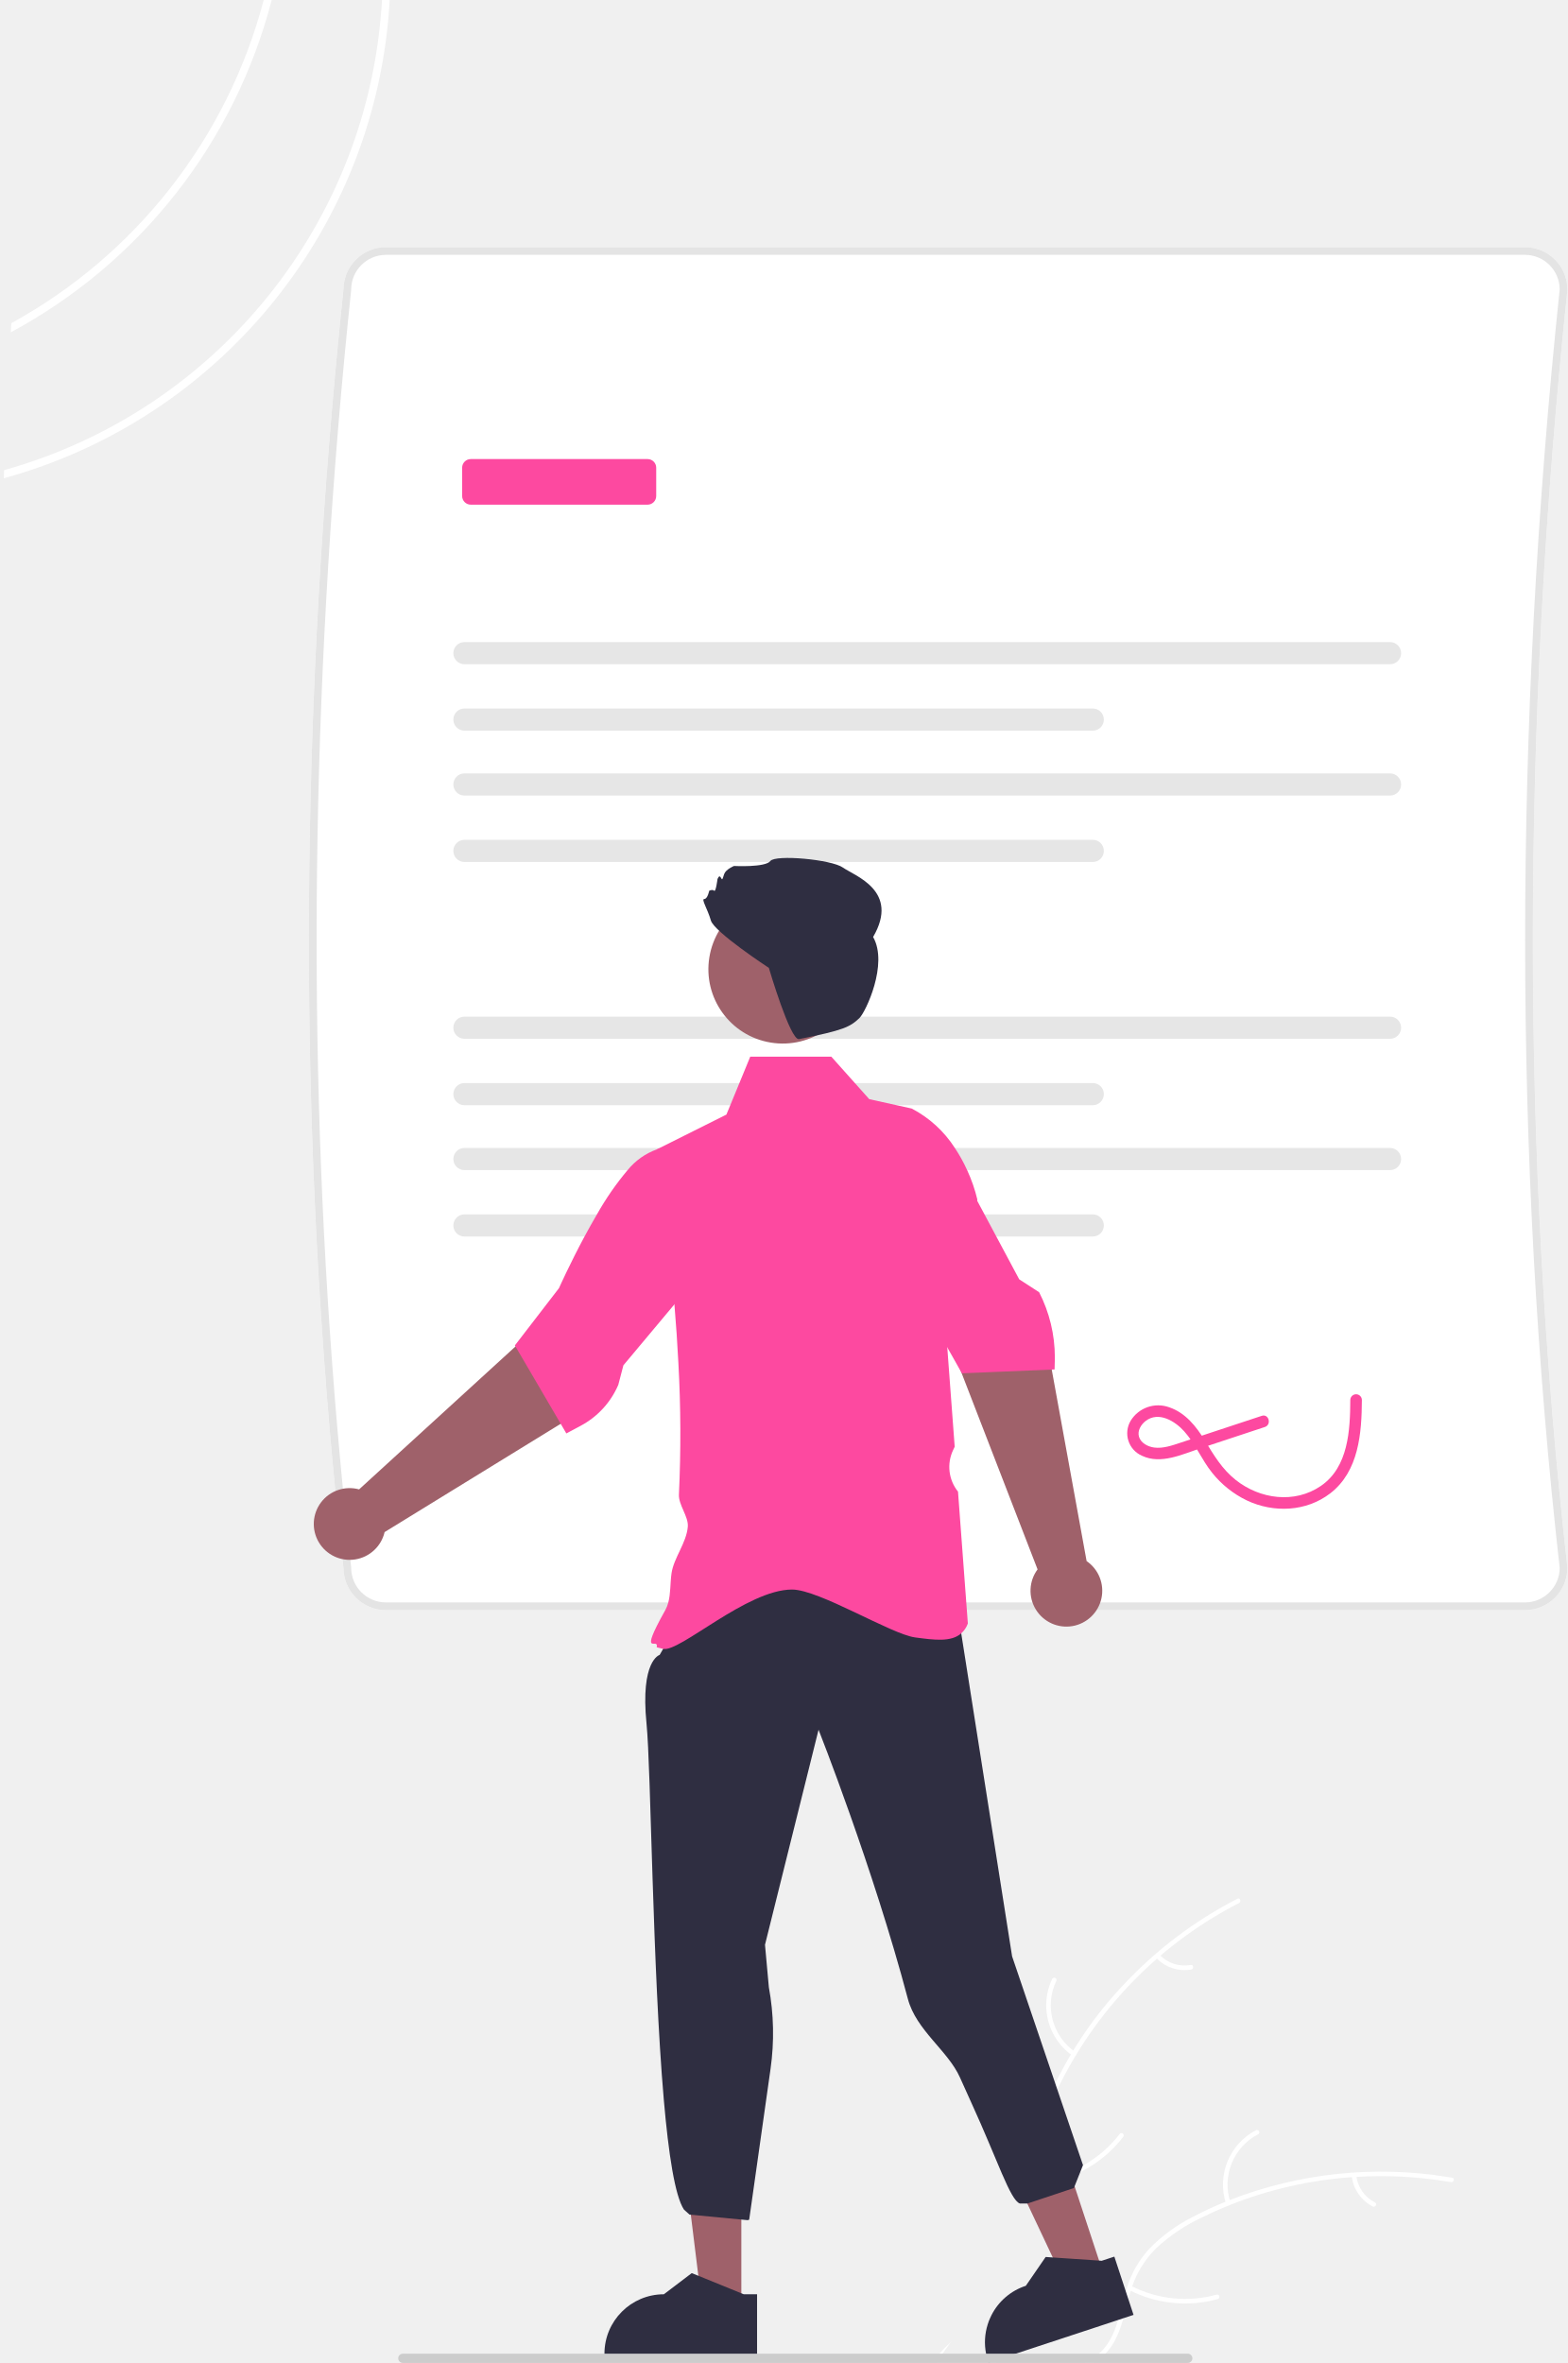
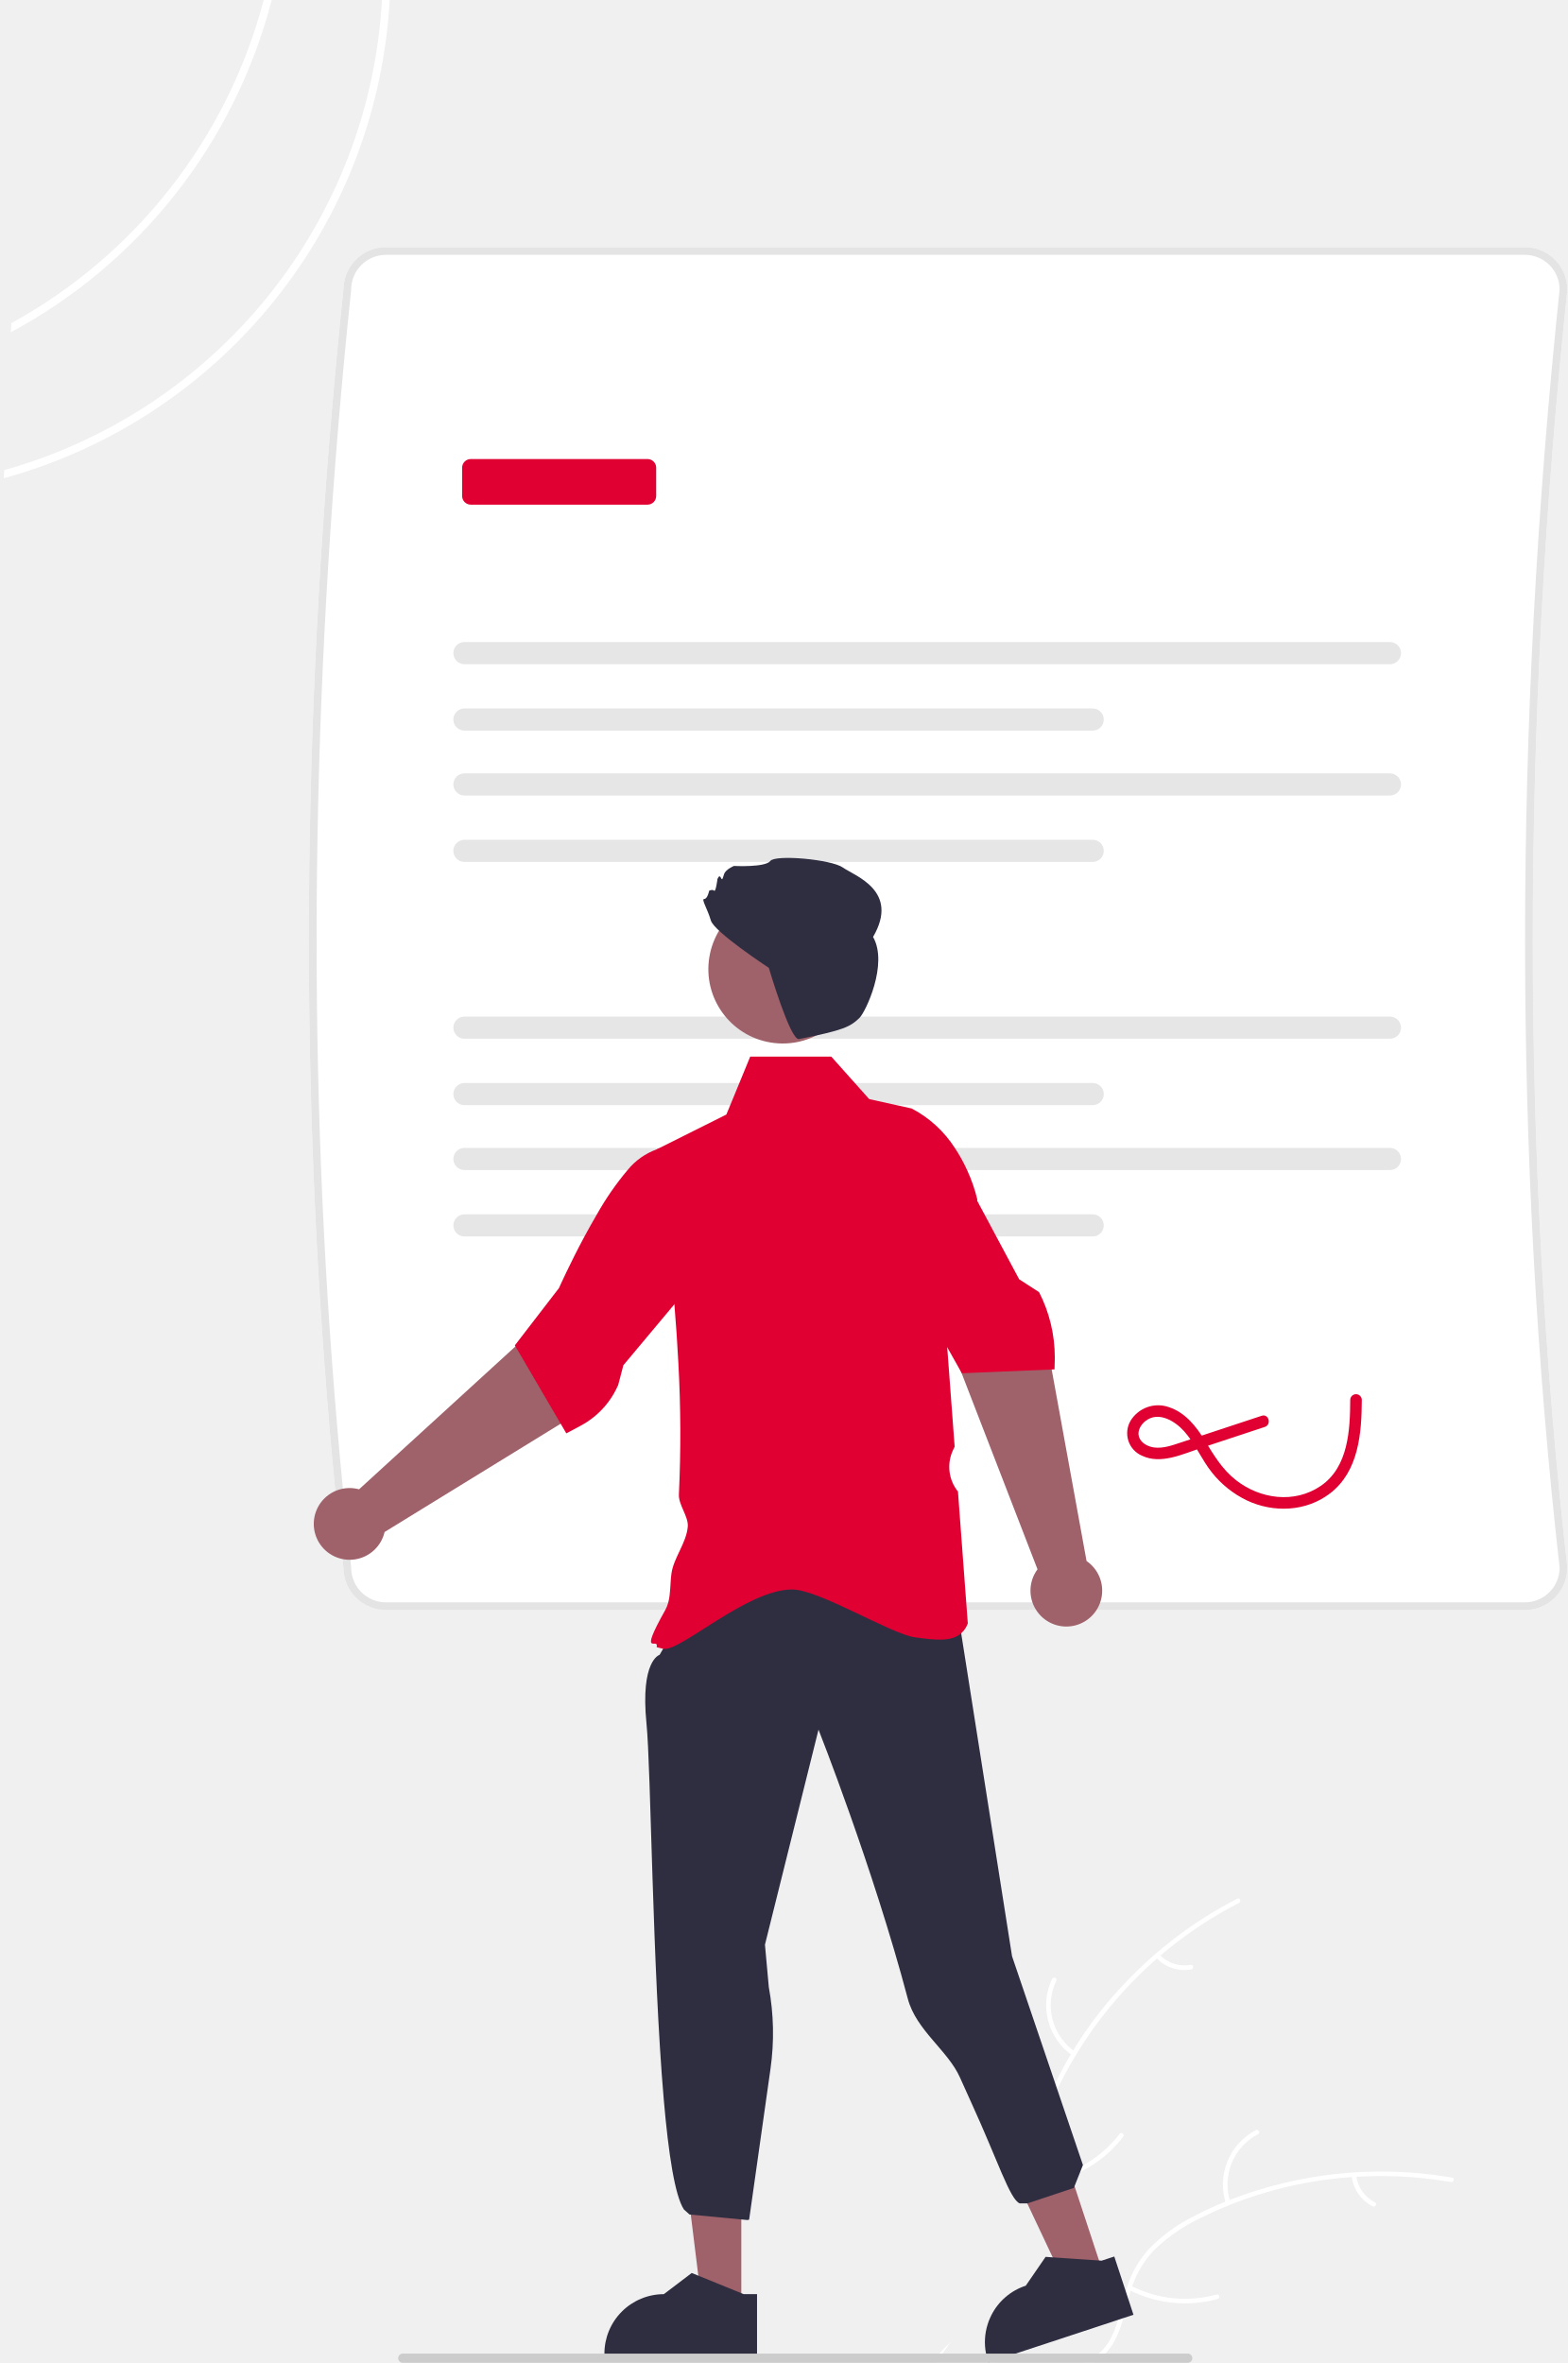
- <svg xmlns="http://www.w3.org/2000/svg" id="ea00927d-a4d8-4b5e-bf6e-70a21ba38eee" data-name="Layer 1" width="405.949" height="611.97" viewBox="0 0 405.949 611.97">
-   <path d="M717.73,647.62c-.31.35-.62.71-.92,1.07a117.723,117.723,0,0,0-11.32,15.54c-.27.42-.53.85-.77,1.27A124.618,124.618,0,0,0,688.83,708.54q-.87,5.16-1.31,10.38-.315,4.02-.38,8.05c-.16,11.28.84,23.83-6.43,32.45a22.689,22.689,0,0,1-6.98,5.48,29.179,29.179,0,0,1-6.32,2.39H644.74c-1.14-.17-2.28-.35-3.42-.53-.03,0-.06-.01-.09-.01l-.23.08-1.37.46-.06.02v-.02a.486.486,0,0,0-.01-.12,1.618,1.618,0,0,0-.01-.22v-.01c-.01-.2-.02-.39-.02-.59l-.03-.53s-.01-.01,0-.01c-.01-.3-.03-.6-.04-.91-1.05-26.1,1.51-53.07,13.83-76.05a84.971,84.971,0,0,1,16.12-21.21,1.2,1.2,0,0,1,.12-.11c12.81-12.22,29.37-20.21,46.85-19.94Q717.055,647.59,717.73,647.62Z" transform="translate(-396.8706 -155.34)" fill="#f0f0f0" />
-   <path d="M717.781,648.185A105.87,105.87,0,0,0,671.788,694.31,45.591,45.591,0,0,0,667.136,707.816a26.149,26.149,0,0,0,1.705,13.656c1.576,4.059,3.659,8.029,4.221,12.401a16.011,16.011,0,0,1-3.973,12.477c-3.638,4.289-8.601,7.015-13.547,9.513-5.491,2.773-11.239,5.566-15.052,10.579-.462.607-1.377-.145-.916-.751,6.633-8.722,18.316-10.624,26.272-17.715,3.712-3.309,6.45-7.757,6.141-12.88-.27-4.48-2.414-8.576-4.046-12.672a27.902,27.902,0,0,1-2.164-13.29,42.148,42.148,0,0,1,4.115-13.635,102.712,102.712,0,0,1,18.229-26.425A107.747,107.747,0,0,1,717.369,647.074c.677-.347,1.084.766.412,1.111Z" transform="translate(-396.8706 -155.34)" fill="#fff" />
-   <path d="M674.665,687.735a15.884,15.884,0,0,1-5.295-19.875c.33-.687,1.413-.207,1.083.481a14.708,14.708,0,0,0,4.963,18.477c.629.431-.126,1.345-.751.916Z" transform="translate(-396.8706 -155.34)" fill="#fff" />
-   <path d="M667.771,719.519A30.615,30.615,0,0,0,686.87,707.986c.464-.606,1.38.146.916.751a31.844,31.844,0,0,1-19.899,11.961c-.753.127-.866-1.053-.116-1.179Z" transform="translate(-396.8706 -155.34)" fill="#fff" />
-   <path d="M697.167,661.568a8.991,8.991,0,0,0,8.106,2.662c.751-.137.863,1.043.116,1.179a10.075,10.075,0,0,1-8.973-2.925.612.612,0,0,1-.082-.834.595.595,0,0,1,.834-.082Z" transform="translate(-396.8706 -155.34)" fill="#fff" />
-   <path d="M772.94,719.98c-.46.1-.92.2-1.39.31h-.01a119.08,119.08,0,0,0-18.38,5.58c-.46.18-.92.36-1.38.55h-.01a124.764,124.764,0,0,0-38.44,24.68c-.04.04-.08.07-.12.11a.607.607,0,0,1-.08.08l-.05.05a121.675,121.675,0,0,0-12.31,13.56c0,.01-.01.02-.02.03-.6.78-1.21,1.56-1.81,2.36H639.63l-.06.02v-.02h-.25c0-.01.01-.02.02-.03,0-.01.01-.01.01-.02.07-.1.14-.2.2-.29v-.01a.277.277,0,0,1,.06-.08c.06-.1.13-.18.18-.27.4-.56.79-1.13,1.19-1.69.65-.93,1.31-1.86,1.98-2.78a.01.01,0,0,1,.01-.01v-.01c.01-.01.01-.02.02-.03l.02-.02c8.25-11.42,17.53-22.26,28.16-31.34.32-.28.64-.56.98-.82a114.817,114.817,0,0,1,15.37-10.97q4.44-2.625,9.15-4.82a85.126,85.126,0,0,1,25.59-7.22h.02c.02,0,.04-.01.07-.01.03,0,.05-.01.07-.01,17.61-2.04,35.66,1.55,49.47,12.29C772.25,719.43,772.59,719.7,772.94,719.98Z" transform="translate(-396.8706 -155.34)" fill="#f0f0f0" />
-   <path d="M639.32,767.29h.25v.02l.06-.02H655.5c-4.73-.81-9.45-1.44-14.18-.53-.11.02-.21.04-.32.07-.48.09-.96.21-1.44.34-.03.01-.07.02-.1.03a.338.338,0,0,0-.12.06.149.149,0,0,0-.07.03Z" transform="translate(-396.8706 -155.34)" fill="#fff" />
-   <path d="M772.65,720.47c-.37-.06-.73-.13-1.1-.18h-.01a105.412,105.412,0,0,0-23.35-1.18c-.39.02-.79.05-1.19.07a105.327,105.327,0,0,0-31.57,7.19c-.01,0-.01,0-.01.01-.11.04-.22.08-.32.12-2.35.95-4.67,1.99-6.94,3.11a45.706,45.706,0,0,0-11.85,7.98,25.479,25.479,0,0,0-6.21,9.89c-.13.38-.26.75-.38,1.13-.09.3-.18.61-.27.91-1.18,4.19-1.91,8.61-4.09,12.44a14.649,14.649,0,0,1-2.2,2.94,15.125,15.125,0,0,1-2.96,2.39h-2.52a14.532,14.532,0,0,0,3.79-2.39,12.545,12.545,0,0,0,2.29-2.61c2.48-3.74,3.24-8.3,4.4-12.55.19-.69.39-1.36.61-2.03a26.648,26.648,0,0,1,5.67-9.89,42.179,42.179,0,0,1,11.49-8.41q4.05-2.13,8.32-3.86c.37-.16.74-.3,1.11-.44a108.079,108.079,0,0,1,56.53-5.96c.37.05.73.12,1.1.18C773.74,719.46,773.4,720.6,772.65,720.47Z" transform="translate(-396.8706 -155.34)" fill="#fff" />
-   <path d="M714.415,726.087a15.884,15.884,0,0,1,7.738-19.057c.677-.35,1.253.685.575,1.036A14.708,14.708,0,0,0,715.567,725.808c.242.723-.911.998-1.152.279Z" transform="translate(-396.8706 -155.34)" fill="#fff" />
-   <path d="M689.774,747.314a30.615,30.615,0,0,0,22.193,2.291c.735-.204,1.013.948.279,1.152a31.844,31.844,0,0,1-23.089-2.431c-.678-.352-.057-1.362.617-1.012Z" transform="translate(-396.8706 -155.34)" fill="#fff" />
-   <path d="M748.136,718.743a8.991,8.991,0,0,0,4.869,7.005c.682.343.061,1.352-.617,1.012a10.075,10.075,0,0,1-5.404-7.738.612.612,0,0,1,.436-.715.595.595,0,0,1,.715.436Z" transform="translate(-396.8706 -155.34)" fill="#fff" />
-   <path d="M713.94,321.63q.405-49.665,4.04-100.29c.04-.67.09-1.33.14-2q1.92-26.355,4.7-52.9v-.1a11.007,11.007,0,0,0-11-11h-295a11.022,11.022,0,0,0-11,10.95q-3.84,36.555-6.02,72.75c-.06.79-.1,1.57-.14,2.36q-1.08,17.895-1.72,35.7c-.03.7-.06,1.4-.07,2.1a1478.886,1478.886,0,0,0,7.95,218.2,11.02,11.02,0,0,0,11,10.94h295a11.007,11.007,0,0,0,11-11v-.11q-2.175-19.305-3.82-38.86-.24-2.865-.47-5.73-1.14-14.085-1.99-28.28-.18-2.865-.33-5.73-1.605-28.41-2.1-57.26c-.04-1.91-.07-3.81-.1-5.73q-.18-14.085-.11-28.28C713.9,325.45,713.91,323.54,713.94,321.63Z" transform="translate(-396.8706 -155.34)" fill="#f0f0f0" />
-   <path d="M802.82,230.34a11.007,11.007,0,0,0-11-11h-295a11.022,11.022,0,0,0-11,10.95c-9.96,94.97-11.61,188.26-4.94,278.05q1.215,16.665,2.84,33.16.87,8.835,1.85,17.62c.08.76.16,1.52.25,2.28a11.02,11.02,0,0,0,11,10.94h295a11.007,11.007,0,0,0,11-11v-.11c-11.93-105.77-11.93-217.06,0-330.79Z" transform="translate(-396.8706 -155.34)" fill="#fff" />
-   <path d="M802.82,230.34a11.007,11.007,0,0,0-11-11h-295a11.022,11.022,0,0,0-11,10.95c-9.96,94.97-11.61,188.26-4.94,278.05q1.215,16.665,2.84,33.16.87,8.835,1.85,17.62c.08.76.16,1.52.25,2.28a11.02,11.02,0,0,0,11,10.94h295a11.007,11.007,0,0,0,11-11v-.11c-11.93-105.77-11.93-217.06,0-330.79Zm-2,331.06a9.008,9.008,0,0,1-9,8.94h-295a9.014,9.014,0,0,1-9-9v-.11c-.07-.64-.14-1.29-.21-1.93q-1.035-9.18-1.93-18.41-1.575-16.185-2.79-32.55c-6.67-89.74-5.03-182.97,4.93-277.9v-.1a9.014,9.014,0,0,1,9-9h295a9.003,9.003,0,0,1,9,8.95C788.89,344.11,788.89,455.52,800.82,561.4Z" transform="translate(-396.8706 -155.34)" fill="#e4e4e4" />
-   <path id="a974c3de-8d03-408b-a459-3ce6ba461bdb" data-name="Path 142" d="M517.154,321.63a2.866,2.866,0,0,0,0,5.733H756.885a2.866,2.866,0,0,0,0-5.733Z" transform="translate(-396.8706 -155.34)" fill="#e6e6e6" />
-   <path id="e9133026-9528-4ac3-aa69-83f109aff1e3" data-name="Path 143" d="M517.154,338.83a2.866,2.866,0,0,0,0,5.733H679.899a2.866,2.866,0,0,0,0-5.733Z" transform="translate(-396.8706 -155.34)" fill="#e6e6e6" />
-   <path id="a406ca83-8296-4426-a4ed-8cd27cbcb96b" data-name="Path 142" d="M517.154,355.64a2.866,2.866,0,0,0,0,5.733H756.885a2.866,2.866,0,0,0,0-5.733Z" transform="translate(-396.8706 -155.34)" fill="#e6e6e6" />
-   <path id="be321b5a-3e39-41eb-b9b2-711d73db0143" data-name="Path 143" d="M517.154,372.84a2.866,2.866,0,0,0,0,5.733H679.899a2.866,2.866,0,0,0,0-5.733Z" transform="translate(-396.8706 -155.34)" fill="#e6e6e6" />
-   <path id="a5a7e885-834f-470d-9162-1a1fa51c1163" data-name="Path 142" d="M517.154,418.63a2.866,2.866,0,0,0,0,5.733H756.885a2.866,2.866,0,0,0,0-5.733Z" transform="translate(-396.8706 -155.34)" fill="#e6e6e6" />
-   <path id="a5fcdb43-4805-483f-9462-6a7e4850dca6" data-name="Path 143" d="M517.154,435.83a2.866,2.866,0,0,0,0,5.733H679.899a2.866,2.866,0,0,0,0-5.733Z" transform="translate(-396.8706 -155.34)" fill="#e6e6e6" />
-   <path id="b765b6a8-7afa-43c2-95d1-39dcbde99f83" data-name="Path 142" d="M517.154,452.64a2.866,2.866,0,0,0,0,5.733H756.885a2.866,2.866,0,0,0,0-5.733Z" transform="translate(-396.8706 -155.34)" fill="#e6e6e6" />
-   <path id="e421dd9d-74a5-4920-9c7d-c121b8cd01e8" data-name="Path 143" d="M517.154,469.84a2.866,2.866,0,0,0,0,5.733H679.899a2.866,2.866,0,0,0,0-5.733Z" transform="translate(-396.8706 -155.34)" fill="#e6e6e6" />
-   <path id="ea3081fc-4e36-4189-92a3-e6d1b5b4a040" data-name="Path 154" d="M564.588,286.04h-45.788a2.239,2.239,0,0,1-2.237-2.237v-7.336a2.239,2.239,0,0,1,2.237-2.237h45.788a2.239,2.239,0,0,1,2.237,2.237v7.336A2.239,2.239,0,0,1,564.588,286.04Z" transform="translate(-396.8706 -155.34)" fill="#fd49a0" />
-   <path d="M723.656,522.016l-14.025,4.635q-3.506,1.159-7.013,2.317c-2.165.713-4.508,1.561-6.825,1.254-1.602-.212-3.428-1.134-3.927-2.782-.472-1.559.529-3.191,1.741-4.113,3.347-2.546,7.579.045,9.95,2.682,2.901,3.225,4.542,7.389,7.263,10.765a25.912,25.912,0,0,0,8.985,7.155c6.941,3.278,15.408,2.929,21.599-1.847,7.393-5.703,8.147-15.587,8.186-24.21a1.501,1.501,0,0,0-3,0c-.036,7.815-.48,17.396-7.606,22.286-6.826,4.684-15.797,3.442-22.082-1.549-3.502-2.781-5.656-6.408-7.956-10.164-2.244-3.666-5.031-7.22-9.255-8.646a8.364,8.364,0,0,0-9.986,3.487,6.347,6.347,0,0,0,2.934,9.066c4.898,2.334,10.501-.401,15.217-1.959l16.596-5.485c1.825-.603,1.043-3.501-.798-2.893Z" transform="translate(-396.8706 -155.34)" fill="#fd49a0" />
-   <polygon points="285.224 587.176 275.389 590.416 258.211 554.026 272.726 549.244 285.224 587.176" fill="#9f616a" />
-   <path d="M689.11,750.78l-.67-2.03-1.76-5.35-1.2-3.64-3.28,1.08-.68-.05-9.01-.61-1.2-.08-1.78-.12-1.84-.13-5.14,7.47h-.01a15.257,15.257,0,0,0-8.92,7.68c-.11.22-.21.44-.31.66a12.849,12.849,0,0,0-.63,1.66,15.214,15.214,0,0,0-.42,7.58,17.395,17.395,0,0,0,.49,1.85l.03.1.12.37.72-.24,6.32-2.08,22.14-7.29,4.39-1.45,1.35-.45h.01l2.62-.86Z" transform="translate(-396.8706 -155.34)" fill="#2f2e41" />
-   <polygon points="192.004 595.731 181.65 595.73 176.724 555.792 192.006 555.793 192.004 595.731" fill="#9f616a" />
-   <path d="M572.304,575.992l-4.59,7.94s-5.044,1.378-3.395,17.819c1.164,11.609,1.541,63.59,4.472,97.359,1.22,14.054,2.881,24.954,5.226,28.477l1.444,1.293,15.067,1.44.38-.133,5.533-39.076A65.654,65.654,0,0,0,596,670v0l-1-11,13.873-55.697S623,639,632,673c2.167,8.185,10.396,13.39,13.516,20.413,1.045,2.353,2.072,4.633,3.074,6.821C655.189,714.64,658.497,725.128,661,726h2l12-4,2.361-5.935L659,662l-13.749-87.294C619.054,560.619,594.479,559.052,572.304,575.992Z" transform="translate(-396.8706 -155.34)" fill="#2f2e41" />
-   <path d="M647.35,458.37a40.79,40.79,0,0,0-3.18-5.73A29.459,29.459,0,0,0,633,442.43l-3.94-.87L622,440l-3.72-4.17-6.1-6.83h-21l-2.81,6.83-2.36,5.73L585,444l-17.98,8.99c-.01,0-.01,0-.02.01q.36,2.7.71,5.37.765,5.805,1.44,11.47.345,2.88.66,5.73,1.005,8.94,1.73,17.57.645,7.71,1.03,15.2a334.126,334.126,0,0,1,.14,34.05c-.14,2.67,2.51,5.71,2.3,8.32-.35,4.26-3.64,8.04-4.22,12.11-.36,2.5-.2,5.16-.83,7.52a8.411,8.411,0,0,1-.78,1.98c0,.01-.01.01-.01.02-7.2,12.86-1.55,6.72-2.22,9.61l.32.08c.15.04.61.16,1.35.33C572.85,583.37,590.29,567,602,567c7.03,0,25.64,11.56,31.87,12.4,4.93.66,9.33,1.26,11.95-1.05a6.125,6.125,0,0,0,1.69-2.48l.03-.09-.01-.09-.25-3.35-.15-2-2.14-28.7a10.175,10.175,0,0,1-1.3-10.69l.44-.93-1.62-21.68-.3-4.05-.11-1.37v-.01l-.78-10.47,1.88-5.72v-.01L646.86,475.57l1.88-5.73,1.18-3.6L650,466A40.932,40.932,0,0,0,647.35,458.37Z" transform="translate(-396.8706 -155.34)" fill="#fd49a0" />
-   <path d="M665.594,561.779,645.434,509.678l-9.363-19.025,18.005-9.947,14.501,25.549,9.72,53.381a9.29,9.29,0,1,1-12.703,2.143Z" transform="translate(-396.8706 -155.34)" fill="#9f616a" />
-   <path d="M666,490l-5.16-3.34L654.91,475.57l-3.06-5.73-1.93-3.6-.82-1.54-9.27-6.33-6.26-4.28-5.1,4.28-2.43,2.04,2.38,9.43,1.44,5.73L633,488l9.21,16.29,2.29,4.05,1.31,2.33.01.02.18.31,23.27-.97L670,510l.04-1.66.02-.6c.01-.3.01-.6.01-.9A36.955,36.955,0,0,0,666,490Z" transform="translate(-396.8706 -155.34)" fill="#fd49a0" />
-   <path d="M489.875,541.059l41.241-37.686,14.333-15.627,15.8,13.171-18.549,22.781L496.48,552.12a9.29,9.29,0,1,1-6.605-11.061Z" transform="translate(-396.8706 -155.34)" fill="#9f616a" />
-   <path d="M575.01,475.57l-.08-5.73-.15-11.47-.06-4.45-.17-.12a7.515,7.515,0,0,0-3.09-1.16,8.959,8.959,0,0,0-2.93,0,10.474,10.474,0,0,0-1.51.35c-.01,0-.01,0-.02.01a17.298,17.298,0,0,0-7.57,5.36l-.01.01a74.682,74.682,0,0,0-7.94,11.47c-1.13,1.92-2.21,3.86-3.22,5.73-3.82,7.11-6.57,13.27-6.62,13.38l-11.42,14.83.16.27,2.51,4.29,9.2,15.73,1.46,2.5,3.73-1.99A21.687,21.687,0,0,0,557,514l1.33-5.08.49-.58,12.72-15.2,3.64-4.36Z" transform="translate(-396.8706 -155.34)" fill="#fd49a0" />
-   <circle cx="599.593" cy="406.346" r="19.251" transform="translate(-294.4215 777.7675) rotate(-80.78251)" fill="#9f616a" />
-   <path d="M580.984,393.726c-.856-2.995-2.567-5.561-1.711-5.561s1.283-2.139,1.283-2.139.856-.428,1.283,0,.856-2.995.856-2.995.428-1.283.856-.428.428.428.856-.856,2.567-2.139,2.567-2.139,8.128.428,9.411-1.283,15.828-.428,18.823,1.711S630,386,623,398c4,7-1.972,19.485-3.515,20.966-2.44,2.342-4.129,3.187-15.674,5.484C601.552,424.9,596,406,596,406S581.839,396.721,580.984,393.726Z" transform="translate(-396.8706 -155.34)" fill="#2f2e41" />
-   <path d="M589.5,749.51l-.62-.25-11.14-4.54-1.71-.69-7.22,5.48h-.01a15.398,15.398,0,0,0-15.38,15.39v.5h39.53V749.51Z" transform="translate(-396.8706 -155.34)" fill="#2f2e41" />
-   <path d="M705.69,766.09a1.195,1.195,0,0,1-1.19,1.2H501.2a1.195,1.195,0,0,1,0-2.39H704.5A1.193,1.193,0,0,1,705.69,766.09Z" transform="translate(-396.8706 -155.34)" fill="#ccc" />
-   <path d="M495.8,155.34A134.274,134.274,0,0,1,397.94,277.1c-.03.7-.06,1.4-.07,2.1A136.289,136.289,0,0,0,497.8,155.34Z" transform="translate(-396.8706 -155.34)" fill="#fff" />
-   <path d="M465.17,155.34a134.551,134.551,0,0,1-65.37,83.7c-.06.79-.1,1.57-.14,2.36a136.623,136.623,0,0,0,67.58-86.06Z" transform="translate(-396.8706 -155.34)" fill="#fff" />
+ <svg xmlns="http://www.w3.org/2000/svg" width="406" height="612" viewBox="0 0 406 612" fill="none">
+   <g id="raise-a-request-1 1" clip-path="url(#clip0)">
+     <path id="Vector" d="M320.859 492.28C320.549 492.63 320.239 492.99 319.939 493.35C315.749 498.212 311.963 503.41 308.619 508.89C308.349 509.31 308.089 509.74 307.849 510.16C299.935 523.399 294.547 537.993 291.959 553.2C291.379 556.64 290.943 560.1 290.649 563.58C290.439 566.26 290.313 568.943 290.269 571.63C290.109 582.91 291.109 595.46 283.839 604.08C281.896 606.348 279.524 608.21 276.859 609.56C274.852 610.599 272.731 611.401 270.539 611.95H247.869C246.729 611.78 245.589 611.6 244.449 611.42C244.419 611.42 244.389 611.41 244.359 611.41L244.129 611.49L242.759 611.95L242.699 611.97V611.95C242.701 611.909 242.698 611.869 242.689 611.83C242.691 611.756 242.688 611.683 242.679 611.61V611.6C242.669 611.4 242.659 611.21 242.659 611.01L242.629 610.48C242.629 610.48 242.619 610.47 242.629 610.47C242.619 610.17 242.599 609.87 242.589 609.56C241.539 583.46 244.099 556.49 256.419 533.51C260.644 525.636 266.084 518.478 272.539 512.3C272.577 512.26 272.617 512.224 272.66 512.19C285.47 499.97 302.029 491.98 319.509 492.25C319.959 492.25 320.409 492.26 320.859 492.28Z" fill="#F0F0F0" />
+     <path id="Vector_2" d="M320.91 492.844C301.113 503.004 285.02 519.143 274.917 538.97C272.667 543.199 271.097 547.757 270.266 552.476C269.604 557.098 270.193 561.813 271.97 566.132C273.547 570.191 275.629 574.161 276.191 578.533C276.446 580.775 276.223 583.046 275.539 585.196C274.854 587.346 273.723 589.327 272.219 591.01C268.58 595.299 263.618 598.025 258.672 600.522C253.18 603.295 247.433 606.088 243.62 611.101C243.158 611.708 242.243 610.956 242.704 610.35C249.337 601.628 261.02 599.726 268.976 592.634C272.688 589.325 275.426 584.878 275.117 579.755C274.847 575.275 272.703 571.179 271.071 567.083C269.276 562.896 268.533 558.333 268.907 553.792C269.495 549.047 270.887 544.436 273.023 540.157C277.676 530.448 283.828 521.531 291.251 513.733C299.674 504.785 309.566 497.345 320.498 491.733C321.175 491.386 321.583 492.5 320.91 492.844H320.91Z" fill="white" />
+     <path id="Vector_3" d="M277.795 532.394C274.698 530.248 272.466 527.07 271.496 523.43C270.526 519.789 270.882 515.922 272.5 512.519C272.829 511.832 273.913 512.312 273.583 513.001C272.07 516.166 271.739 519.768 272.649 523.157C273.56 526.545 275.651 529.496 278.546 531.478C279.175 531.909 278.42 532.823 277.795 532.394V532.394Z" fill="white" />
+     <path id="Vector_4" d="M270.9 564.179C278.49 562.874 285.31 558.756 289.999 552.646C290.463 552.041 291.379 552.793 290.915 553.398C286.024 559.747 278.918 564.018 271.017 565.358C270.263 565.486 270.151 564.306 270.9 564.179V564.179Z" fill="white" />
+     <path id="Vector_5" d="M300.296 506.229C301.321 507.309 302.599 508.118 304.013 508.582C305.428 509.047 306.936 509.153 308.402 508.891C309.153 508.754 309.265 509.934 308.518 510.07C306.898 510.352 305.232 510.233 303.668 509.723C302.104 509.213 300.688 508.328 299.545 507.145C299.428 507.042 299.354 506.899 299.339 506.744C299.324 506.59 299.368 506.435 299.463 506.311C299.563 506.19 299.706 506.114 299.863 506.099C300.019 506.083 300.175 506.13 300.296 506.229V506.229Z" fill="white" />
+     <path id="Vector_6" d="M376.069 564.64C375.609 564.74 375.149 564.84 374.679 564.95H374.669C368.402 566.312 362.256 568.178 356.289 570.53C355.829 570.71 355.369 570.89 354.909 571.08H354.899C340.676 576.871 327.645 585.238 316.459 595.76C316.419 595.8 316.379 595.83 316.339 595.87C316.315 595.899 316.288 595.926 316.259 595.95L316.209 596C311.771 600.205 307.656 604.737 303.899 609.56C303.899 609.57 303.889 609.58 303.879 609.59C303.279 610.37 302.669 611.15 302.069 611.95H242.759L242.699 611.97V611.95H242.449C242.449 611.94 242.459 611.93 242.469 611.92C242.469 611.91 242.479 611.91 242.479 611.9C242.549 611.8 242.619 611.7 242.679 611.61V611.6C242.694 611.57 242.715 611.543 242.739 611.52C242.799 611.42 242.869 611.34 242.919 611.25C243.319 610.69 243.709 610.12 244.109 609.56C244.759 608.63 245.419 607.7 246.089 606.78C246.089 606.779 246.089 606.778 246.09 606.776C246.09 606.775 246.091 606.774 246.092 606.773C246.093 606.772 246.094 606.771 246.095 606.771C246.097 606.771 246.098 606.77 246.099 606.77V606.76C246.109 606.75 246.109 606.74 246.119 606.73L246.139 606.71C254.389 595.29 263.669 584.45 274.299 575.37C274.619 575.09 274.939 574.81 275.279 574.55C280.093 570.478 285.233 566.809 290.649 563.58C293.609 561.83 296.659 560.224 299.799 558.76C307.898 555.028 316.534 552.592 325.389 551.54H325.409C325.429 551.54 325.449 551.53 325.479 551.53C325.509 551.53 325.529 551.52 325.549 551.52C343.159 549.48 361.209 553.07 375.019 563.81C375.379 564.09 375.719 564.36 376.069 564.64Z" fill="#F0F0F0" />
+     <path id="Vector_7" d="M242.449 611.95H242.699V611.971L242.759 611.95H258.629C253.899 611.14 249.179 610.511 244.449 611.421C244.339 611.441 244.239 611.461 244.129 611.491C243.649 611.581 243.169 611.7 242.689 611.83C242.659 611.84 242.619 611.851 242.589 611.861C242.546 611.872 242.505 611.893 242.469 611.921C242.444 611.924 242.42 611.935 242.399 611.95H242.449Z" fill="white" />
+     <path id="Vector_8" d="M375.78 565.13C375.41 565.07 375.05 565 374.68 564.95H374.67C366.954 563.692 359.123 563.296 351.32 563.77C350.93 563.79 350.53 563.82 350.13 563.84C339.299 564.595 328.649 567.02 318.56 571.03C318.55 571.03 318.55 571.03 318.55 571.04C318.44 571.08 318.33 571.12 318.23 571.16C315.88 572.11 313.56 573.15 311.29 574.27C306.946 576.292 302.947 578.985 299.44 582.25C296.632 585.021 294.506 588.407 293.23 592.14C293.1 592.52 292.97 592.89 292.85 593.27C292.76 593.57 292.67 593.88 292.58 594.18C291.4 598.37 290.67 602.79 288.49 606.62C287.882 607.688 287.143 608.676 286.29 609.56C285.407 610.478 284.413 611.281 283.33 611.95H280.81C282.189 611.354 283.467 610.548 284.6 609.56C285.48 608.8 286.251 607.922 286.89 606.95C289.37 603.21 290.13 598.65 291.29 594.4C291.48 593.71 291.68 593.04 291.9 592.37C293.054 588.703 294.988 585.329 297.57 582.48C300.895 579.046 304.781 576.202 309.06 574.07C311.76 572.65 314.533 571.363 317.38 570.21C317.75 570.05 318.12 569.91 318.49 569.77C336.464 562.775 355.982 560.717 375.02 563.81C375.39 563.86 375.75 563.93 376.12 563.99C376.87 564.12 376.53 565.26 375.78 565.13Z" fill="white" />
+     <path id="Vector_9" d="M317.545 570.747C316.365 567.169 316.495 563.288 317.913 559.797C319.33 556.306 321.942 553.433 325.283 551.69C325.96 551.34 326.536 552.376 325.858 552.727C322.744 554.344 320.311 557.02 318.998 560.274C317.685 563.527 317.578 567.143 318.696 570.468C318.938 571.191 317.785 571.466 317.545 570.747H317.545Z" fill="white" />
+     <path id="Vector_10" d="M292.903 591.974C299.75 595.502 307.674 596.32 315.097 594.265C315.832 594.061 316.11 595.212 315.376 595.416C307.648 597.541 299.403 596.673 292.286 592.986C291.608 592.634 292.229 591.624 292.903 591.974Z" fill="white" />
+     <path id="Vector_11" d="M351.265 563.402C351.433 564.882 351.966 566.297 352.816 567.519C353.666 568.742 354.806 569.735 356.134 570.408C356.816 570.751 356.195 571.76 355.517 571.419C354.053 570.669 352.795 569.571 351.853 568.222C350.911 566.874 350.314 565.314 350.113 563.682C350.082 563.529 350.109 563.37 350.19 563.238C350.271 563.105 350.4 563.008 350.55 562.966C350.702 562.93 350.863 562.956 350.997 563.037C351.131 563.119 351.227 563.25 351.265 563.402V563.402Z" fill="white" />
+     <path id="Vector_12" d="M317.069 166.29C317.339 133.18 318.686 99.75 321.109 66C321.149 65.33 321.199 64.67 321.249 64C322.529 46.43 324.096 28.797 325.949 11.1V11C325.948 8.083 324.788 5.286 322.726 3.224C320.663 1.161 317.866 0.002 314.949 0H19.95C17.043 0.006 14.255 1.16 12.195 3.21C10.135 5.261 8.968 8.043 8.949 10.95C6.389 35.32 4.383 59.57 2.929 83.7C2.869 84.49 2.829 85.27 2.789 86.06C2.069 97.99 1.496 109.89 1.069 121.76C1.039 122.46 1.009 123.16 0.999 123.86C-1.731 196.69 0.927 269.622 8.949 342.06C8.97 344.965 10.138 347.745 12.198 349.794C14.258 351.842 17.044 352.995 19.95 353H314.949C317.866 352.998 320.663 351.839 322.726 349.776C324.788 347.714 325.948 344.917 325.949 342V341.89C324.499 329.02 323.226 316.067 322.129 303.03C321.969 301.12 321.813 299.21 321.659 297.3C320.899 287.91 320.236 278.483 319.669 269.02C319.549 267.11 319.439 265.2 319.339 263.29C318.269 244.35 317.569 225.263 317.239 206.03C317.199 204.12 317.169 202.22 317.139 200.3C317.019 190.91 316.983 181.483 317.029 172.02C317.029 170.11 317.039 168.2 317.069 166.29Z" fill="#F0F0F0" />
+     <path id="Vector_13" d="M405.95 75C405.948 72.083 404.788 69.286 402.726 67.224C400.663 65.161 397.866 64.002 394.95 64H99.95C97.043 64.006 94.256 65.16 92.195 67.21C90.135 69.261 88.969 72.043 88.95 74.95C78.99 169.92 77.34 263.21 84.01 353C84.82 364.11 85.766 375.163 86.85 386.16C87.43 392.05 88.046 397.923 88.7 403.78C88.78 404.54 88.86 405.3 88.95 406.06C88.971 408.965 90.138 411.745 92.198 413.794C94.258 415.842 97.044 416.995 99.95 417H394.95C397.866 416.998 400.663 415.839 402.726 413.776C404.788 411.714 405.948 408.917 405.95 406V405.89C394.02 300.12 394.02 188.83 405.95 75.1V75Z" fill="white" />
+     <path id="Vector_14" d="M405.95 75C405.948 72.083 404.788 69.286 402.726 67.224C400.663 65.161 397.866 64.002 394.95 64H99.95C97.043 64.006 94.256 65.16 92.195 67.21C90.135 69.261 88.969 72.043 88.95 74.95C78.99 169.92 77.34 263.21 84.01 353C84.82 364.11 85.766 375.163 86.85 386.16C87.43 392.05 88.046 397.923 88.7 403.78C88.78 404.54 88.86 405.3 88.95 406.06C88.971 408.965 90.138 411.745 92.198 413.794C94.258 415.842 97.044 416.995 99.95 417H394.95C397.866 416.998 400.663 415.839 402.726 413.776C404.788 411.714 405.948 408.917 405.95 406V405.89C394.02 300.12 394.02 188.83 405.95 75.1V75ZM403.95 406.06C403.932 408.436 402.976 410.709 401.29 412.383C399.605 414.057 397.326 414.998 394.95 415H99.95C97.564 414.996 95.277 414.047 93.59 412.36C91.903 410.673 90.953 408.386 90.95 406V405.89C90.88 405.25 90.81 404.6 90.74 403.96C90.05 397.84 89.406 391.703 88.81 385.55C87.76 374.76 86.83 363.91 86.02 353C79.35 263.26 80.99 170.03 90.95 75.1V75C90.953 72.614 91.903 70.327 93.59 68.64C95.277 66.953 97.564 66.004 99.95 66H394.95C397.328 66.001 399.609 66.942 401.295 68.619C402.981 70.296 403.936 72.572 403.95 74.95C392.02 188.77 392.02 300.18 403.95 406.06Z" fill="#E4E4E4" />
+     <path id="Path 142" d="M120.284 166.29C119.525 166.292 118.798 166.595 118.262 167.132C117.726 167.67 117.425 168.397 117.425 169.156C117.425 169.915 117.726 170.643 118.262 171.181C118.798 171.718 119.525 172.021 120.284 172.023H360.015C360.774 172.021 361.501 171.718 362.037 171.181C362.573 170.643 362.873 169.915 362.873 169.156C362.873 168.397 362.573 167.67 362.037 167.132C361.501 166.595 360.774 166.292 360.015 166.29H120.284Z" fill="#E6E6E6" />
+     <path id="Path 143" d="M120.283 183.49C119.524 183.492 118.796 183.794 118.26 184.332C117.724 184.869 117.422 185.597 117.422 186.357C117.422 187.116 117.724 187.844 118.26 188.382C118.796 188.919 119.524 189.222 120.283 189.223H283.028C283.787 189.222 284.515 188.919 285.051 188.382C285.588 187.844 285.889 187.116 285.889 186.357C285.889 185.597 285.588 184.869 285.051 184.332C284.515 183.794 283.787 183.492 283.028 183.49H120.283Z" fill="#E6E6E6" />
+     <path id="Path 142_2" d="M120.283 200.301C119.524 200.302 118.796 200.605 118.26 201.142C117.724 201.68 117.422 202.408 117.422 203.167C117.422 203.926 117.724 204.655 118.26 205.192C118.796 205.729 119.524 206.032 120.283 206.033H360.015C360.774 206.032 361.502 205.729 362.038 205.192C362.574 204.655 362.876 203.926 362.876 203.167C362.876 202.408 362.574 201.68 362.038 201.142C361.502 200.605 360.774 200.302 360.015 200.301H120.283Z" fill="#E6E6E6" />
+     <path id="Path 143_2" d="M120.284 217.5C119.525 217.502 118.798 217.805 118.262 218.342C117.726 218.88 117.425 219.607 117.425 220.366C117.425 221.125 117.726 221.853 118.262 222.39C118.798 222.928 119.525 223.231 120.284 223.233H283.028C283.787 223.231 284.514 222.928 285.05 222.39C285.586 221.853 285.887 221.125 285.887 220.366C285.887 219.607 285.586 218.88 285.05 218.342C284.514 217.805 283.787 217.502 283.028 217.5H120.284Z" fill="#E6E6E6" />
+     <path id="Path 142_3" d="M120.284 263.29C119.525 263.292 118.798 263.595 118.262 264.132C117.726 264.67 117.425 265.397 117.425 266.156C117.425 266.915 117.726 267.643 118.262 268.181C118.798 268.718 119.525 269.021 120.284 269.023H360.015C360.774 269.021 361.501 268.718 362.037 268.181C362.573 267.643 362.873 266.915 362.873 266.156C362.873 265.397 362.573 264.67 362.037 264.132C361.501 263.595 360.774 263.292 360.015 263.29H120.284Z" fill="#E6E6E6" />
+     <path id="Path 143_3" d="M120.283 280.49C119.524 280.492 118.796 280.794 118.26 281.332C117.724 281.869 117.422 282.597 117.422 283.357C117.422 284.116 117.724 284.844 118.26 285.382C118.796 285.919 119.524 286.222 120.283 286.223H283.028C283.787 286.222 284.515 285.919 285.051 285.382C285.588 284.844 285.889 284.116 285.889 283.357C285.889 282.597 285.588 281.869 285.051 281.332C284.515 280.794 283.787 280.492 283.028 280.49H120.283Z" fill="#E6E6E6" />
+     <path id="Path 142_4" d="M120.283 297.301C119.524 297.302 118.796 297.605 118.26 298.142C117.724 298.68 117.422 299.408 117.422 300.167C117.422 300.926 117.724 301.655 118.26 302.192C118.796 302.729 119.524 303.032 120.283 303.033H360.015C360.774 303.032 361.502 302.729 362.038 302.192C362.574 301.655 362.876 300.926 362.876 300.167C362.876 299.408 362.574 298.68 362.038 298.142C361.502 297.605 360.774 297.302 360.015 297.301H120.283Z" fill="#E6E6E6" />
+     <path id="Path 143_4" d="M120.284 314.5C119.525 314.502 118.798 314.805 118.262 315.342C117.726 315.88 117.425 316.607 117.425 317.366C117.425 318.125 117.726 318.853 118.262 319.39C118.798 319.928 119.525 320.231 120.284 320.233H283.028C283.787 320.231 284.514 319.928 285.05 319.39C285.586 318.853 285.887 318.125 285.887 317.366C285.887 316.607 285.586 315.88 285.05 315.342C284.514 314.805 283.787 314.502 283.028 314.5H120.284Z" fill="#E6E6E6" />
+     <path id="Path 154" d="M167.717 130.7H121.929C121.336 130.699 120.768 130.463 120.348 130.044C119.929 129.624 119.693 129.056 119.692 128.463V121.126C119.693 120.533 119.929 119.965 120.348 119.546C120.768 119.126 121.336 118.89 121.929 118.89H167.717C168.31 118.89 168.879 119.126 169.298 119.546C169.718 119.965 169.953 120.533 169.954 121.126V128.463C169.953 129.056 169.718 129.624 169.298 130.044C168.879 130.463 168.31 130.699 167.717 130.7Z" fill="#E10032" />
+     <path id="Vector_15" d="M326.785 366.677L312.76 371.312C310.423 372.084 308.085 372.856 305.747 373.629C303.582 374.342 301.24 375.19 298.922 374.883C297.321 374.671 295.495 373.749 294.996 372.101C294.524 370.542 295.525 368.911 296.737 367.989C300.084 365.442 304.316 368.034 306.687 370.671C309.588 373.896 311.23 378.059 313.95 381.435C316.372 384.462 319.442 386.908 322.935 388.591C329.876 391.868 338.342 391.52 344.534 386.744C351.926 381.041 352.68 371.157 352.72 362.534C352.706 362.145 352.542 361.777 352.263 361.506C351.983 361.236 351.609 361.085 351.22 361.085C350.831 361.085 350.457 361.236 350.177 361.506C349.897 361.777 349.733 362.145 349.72 362.534C349.684 370.349 349.24 379.929 342.114 384.82C335.288 389.504 326.317 388.262 320.032 383.27C316.53 380.489 314.376 376.862 312.076 373.107C309.832 369.441 307.045 365.887 302.821 364.461C301.01 363.803 299.027 363.79 297.207 364.425C295.388 365.061 293.843 366.305 292.835 367.948C292.375 368.723 292.085 369.587 291.984 370.483C291.884 371.379 291.976 372.286 292.253 373.144C292.531 374.002 292.988 374.79 293.594 375.458C294.201 376.125 294.942 376.655 295.77 377.013C300.667 379.347 306.27 376.613 310.986 375.054L327.583 369.569C329.407 368.966 328.626 366.068 326.785 366.677L326.785 366.677Z" fill="#E10032" />
+     <path id="Vector_16" d="M285.224 587.176L275.389 590.416L258.211 554.026L272.726 549.244L285.224 587.176Z" fill="#9F616A" />
+     <path id="Vector_17" d="M292.239 595.44L291.569 593.41L289.809 588.06L288.609 584.42L285.329 585.5L284.649 585.45L275.639 584.84L274.439 584.76L272.659 584.64L270.819 584.51L265.679 591.98H265.669C263.748 592.606 261.97 593.607 260.439 594.925C258.908 596.243 257.654 597.853 256.749 599.66C256.639 599.88 256.539 600.1 256.439 600.32C256.191 600.858 255.981 601.413 255.809 601.98C255.031 604.43 254.887 607.038 255.389 609.56C255.519 610.185 255.682 610.803 255.879 611.41L255.909 611.51L256.029 611.88L256.749 611.64L263.069 609.56L285.209 602.27L289.599 600.82L290.949 600.37H290.959L293.579 599.51L292.239 595.44Z" fill="#2F2E41" />
+     <path id="Vector_18" d="M192.004 595.731L181.65 595.73L176.724 555.792L192.006 555.793L192.004 595.731Z" fill="#9F616A" />
+     <path id="Vector_19" d="M175.434 420.653L170.843 428.593C170.843 428.593 165.8 429.97 167.448 446.411C168.612 458.021 168.99 510.001 171.92 543.77C173.14 557.825 174.802 568.725 177.146 572.247L178.59 573.54L193.657 574.98L194.037 574.847L199.569 535.771C200.563 528.756 200.414 521.627 199.129 514.66V514.66L198.129 503.66L212.002 447.963C212.002 447.963 226.129 483.66 235.129 517.66C237.296 525.845 245.525 531.05 248.645 538.073C249.69 540.426 250.717 542.706 251.719 544.894C258.318 559.3 261.626 569.789 264.129 570.66H266.129L278.129 566.66L280.49 560.725L262.129 506.66L248.38 419.366C222.183 405.28 197.608 403.712 175.434 420.653Z" fill="#2F2E41" />
+     <path id="Vector_20" d="M250.479 303.03C249.575 301.038 248.511 299.122 247.299 297.3C244.529 292.982 240.678 289.463 236.129 287.09L232.189 286.22L225.129 284.66L221.41 280.49L215.309 273.66H194.309L191.499 280.49L189.14 286.22L188.129 288.66L170.15 297.65C170.14 297.65 170.139 297.65 170.129 297.66C170.369 299.46 170.606 301.25 170.84 303.03C171.349 306.9 171.829 310.723 172.28 314.5C172.51 316.42 172.729 318.33 172.939 320.23C173.609 326.19 174.186 332.047 174.669 337.8C175.099 342.94 175.443 348.007 175.7 353C176.325 364.34 176.372 375.705 175.84 387.05C175.7 389.72 178.35 392.76 178.14 395.37C177.79 399.63 174.499 403.41 173.919 407.48C173.559 409.98 173.72 412.64 173.09 415C172.914 415.691 172.652 416.356 172.309 416.98C172.309 416.99 172.299 416.99 172.299 417C165.099 429.86 170.75 423.72 170.08 426.61L170.4 426.69C170.55 426.73 171.009 426.85 171.749 427.02C175.979 428.03 193.419 411.66 205.129 411.66C212.159 411.66 230.769 423.22 236.999 424.06C241.929 424.72 246.33 425.32 248.95 423.01C249.71 422.336 250.291 421.484 250.64 420.53L250.669 420.44L250.66 420.35L250.41 417L250.259 415L248.119 386.3C246.924 384.818 246.169 383.031 245.939 381.141C245.71 379.252 246.014 377.335 246.819 375.61L247.259 374.68L245.64 353L245.34 348.95L245.229 347.58V347.57L244.45 337.1L246.33 331.38V331.37L249.989 320.23L251.869 314.5L253.049 310.9L253.129 310.66C252.5 308.036 251.612 305.48 250.479 303.03V303.03Z" fill="#E10032" />
+     <path id="Vector_21" d="M268.723 406.44L248.563 354.338L239.2 335.313L257.205 325.366L271.706 350.915L281.426 404.297C282.956 405.341 284.139 406.819 284.823 408.541C285.506 410.263 285.659 412.15 285.262 413.96C284.865 415.77 283.937 417.419 282.595 418.697C281.253 419.975 279.56 420.822 277.733 421.13C275.907 421.438 274.029 421.193 272.343 420.426C270.656 419.66 269.238 418.406 268.269 416.827C267.3 415.247 266.826 413.415 266.907 411.564C266.988 409.713 267.62 407.928 268.723 406.44H268.723Z" fill="#9F616A" />
+     <path id="Vector_22" d="M269.129 334.66L263.969 331.32L258.039 320.23L254.979 314.5L253.049 310.9L252.229 309.36L242.959 303.03L236.699 298.75L231.599 303.03L229.169 305.07L231.549 314.5L232.989 320.23L236.129 332.66L245.339 348.95L247.629 353L248.939 355.33L248.949 355.35L249.129 355.66L272.399 354.69L273.129 354.66L273.169 353L273.189 352.4C273.199 352.1 273.199 351.8 273.199 351.5C273.196 345.643 271.801 339.872 269.129 334.66V334.66Z" fill="#E10032" />
+     <path id="Vector_23" d="M93.004 385.719L134.245 348.034L148.578 332.407L164.378 345.578L145.829 368.359L99.609 396.78C99.191 398.585 98.242 400.223 96.886 401.485C95.529 402.747 93.826 403.574 91.996 403.86C90.165 404.147 88.291 403.879 86.614 403.093C84.937 402.306 83.533 401.036 82.583 399.445C81.633 397.854 81.18 396.016 81.283 394.166C81.386 392.316 82.04 390.54 83.16 389.064C84.28 387.589 85.816 386.482 87.57 385.886C89.325 385.29 91.217 385.232 93.004 385.719H93.004Z" fill="#9F616A" />
+     <path id="Vector_24" d="M178.139 320.23L178.059 314.5L177.909 303.03L177.849 298.58L177.679 298.46C176.748 297.849 175.692 297.453 174.589 297.3C173.619 297.139 172.629 297.139 171.659 297.3C171.148 297.379 170.643 297.496 170.149 297.65C170.139 297.65 170.139 297.65 170.129 297.66C167.165 298.724 164.547 300.578 162.559 303.02L162.549 303.03C159.55 306.597 156.892 310.438 154.609 314.5C153.479 316.42 152.399 318.36 151.389 320.23C147.569 327.34 144.819 333.5 144.769 333.61L133.349 348.44L133.509 348.71L136.019 353L145.219 368.73L146.679 371.23L150.409 369.24C154.757 366.92 158.185 363.189 160.129 358.66L161.459 353.58L161.949 353L174.669 337.8L178.309 333.44L178.139 320.23Z" fill="#E10032" />
+     <path id="Vector_25" d="M221.725 254.09C223.428 243.595 216.301 233.707 205.806 232.004C195.312 230.301 185.423 237.428 183.72 247.923C182.017 258.417 189.144 268.305 199.639 270.008C210.133 271.711 220.022 264.585 221.725 254.09Z" fill="#9F616A" />
+     <path id="Vector_26" d="M184.113 238.387C183.258 235.392 181.547 232.826 182.402 232.826C183.258 232.826 183.686 230.687 183.686 230.687C183.686 230.687 184.541 230.259 184.969 230.687C185.397 231.114 185.824 227.692 185.824 227.692C185.824 227.692 186.252 226.409 186.68 227.264C187.108 228.12 187.108 227.692 187.536 226.409C187.963 225.125 190.103 224.27 190.103 224.27C190.103 224.27 198.231 224.697 199.514 222.986C200.797 221.275 215.342 222.559 218.337 224.697C221.331 226.836 233.13 230.66 226.13 242.66C230.13 249.66 224.158 262.145 222.615 263.627C220.175 265.969 218.486 266.814 206.941 269.111C204.681 269.561 199.13 250.66 199.13 250.66C199.13 250.66 184.969 241.382 184.113 238.387Z" fill="#2F2E41" />
+     <path id="Vector_27" d="M192.629 594.17L192.009 593.92L180.869 589.38L179.159 588.69L171.939 594.17H171.929C167.85 594.175 163.939 595.798 161.056 598.684C158.172 601.569 156.551 605.481 156.549 609.56V610.06H196.079V594.17H192.629Z" fill="#2F2E41" />
+     <path id="Vector_28" d="M308.819 610.751C308.82 610.907 308.79 611.063 308.73 611.208C308.671 611.353 308.583 611.486 308.473 611.597C308.362 611.708 308.231 611.797 308.086 611.858C307.941 611.918 307.786 611.95 307.629 611.951H104.329C104.012 611.951 103.708 611.825 103.484 611.601C103.26 611.376 103.134 611.072 103.134 610.755C103.134 610.439 103.26 610.135 103.484 609.911C103.708 609.686 104.012 609.561 104.329 609.561H307.629C307.945 609.561 308.247 609.687 308.47 609.91C308.693 610.133 308.819 610.435 308.819 610.751V610.751Z" fill="#CCCCCC" />
+     <path id="Vector_29" d="M98.93 0C97.356 27.967 87.076 54.742 69.528 76.575C51.98 98.409 28.043 114.208 1.07 121.76C1.04 122.46 1.01 123.16 1 123.86C28.532 116.286 52.99 100.255 70.921 78.031C88.851 55.806 99.348 28.512 100.93 0H98.93Z" fill="white" />
+     <path id="Vector_30" d="M68.3 0C63.652 17.657 55.46 34.183 44.222 48.572C32.984 62.962 18.934 74.914 2.93 83.7C2.87 84.49 2.83 85.27 2.79 86.06C19.377 77.147 33.942 64.901 45.572 50.091C57.201 35.281 65.644 18.227 70.37 0H68.3Z" fill="white" />
+   </g>
+   <defs>
+     <clipPath id="clip0">
+       <rect width="405.949" height="611.97" fill="white" />
+     </clipPath>
+   </defs>
</svg>
